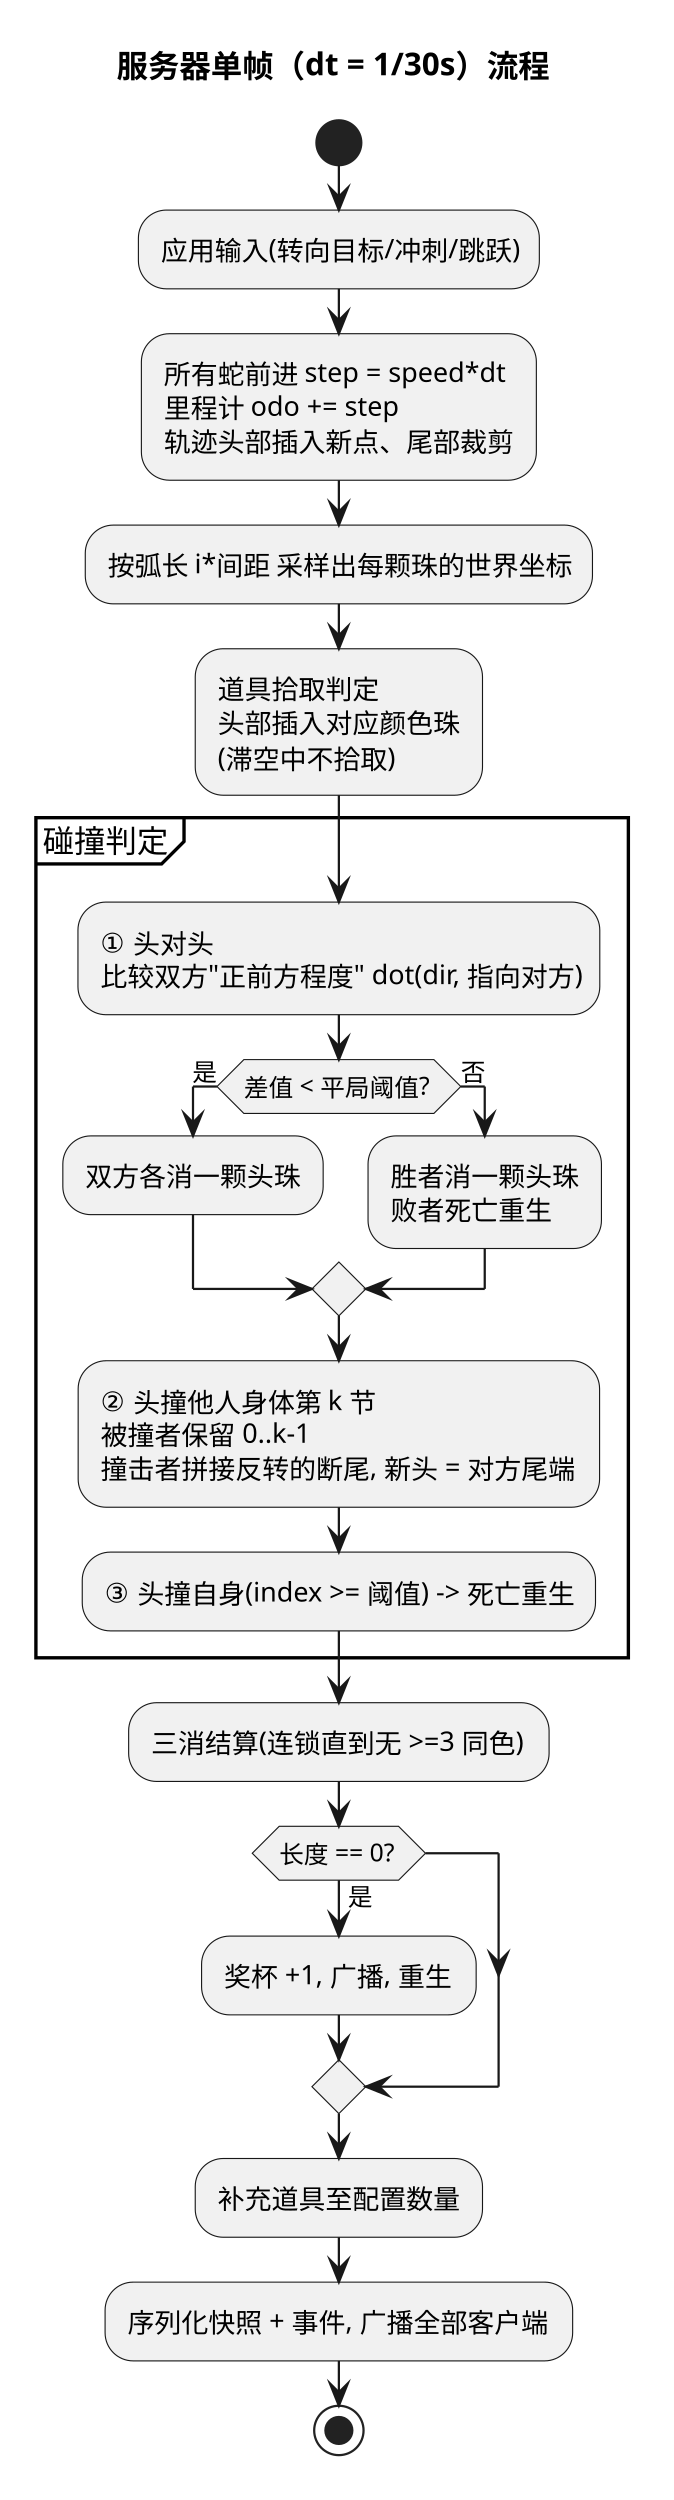
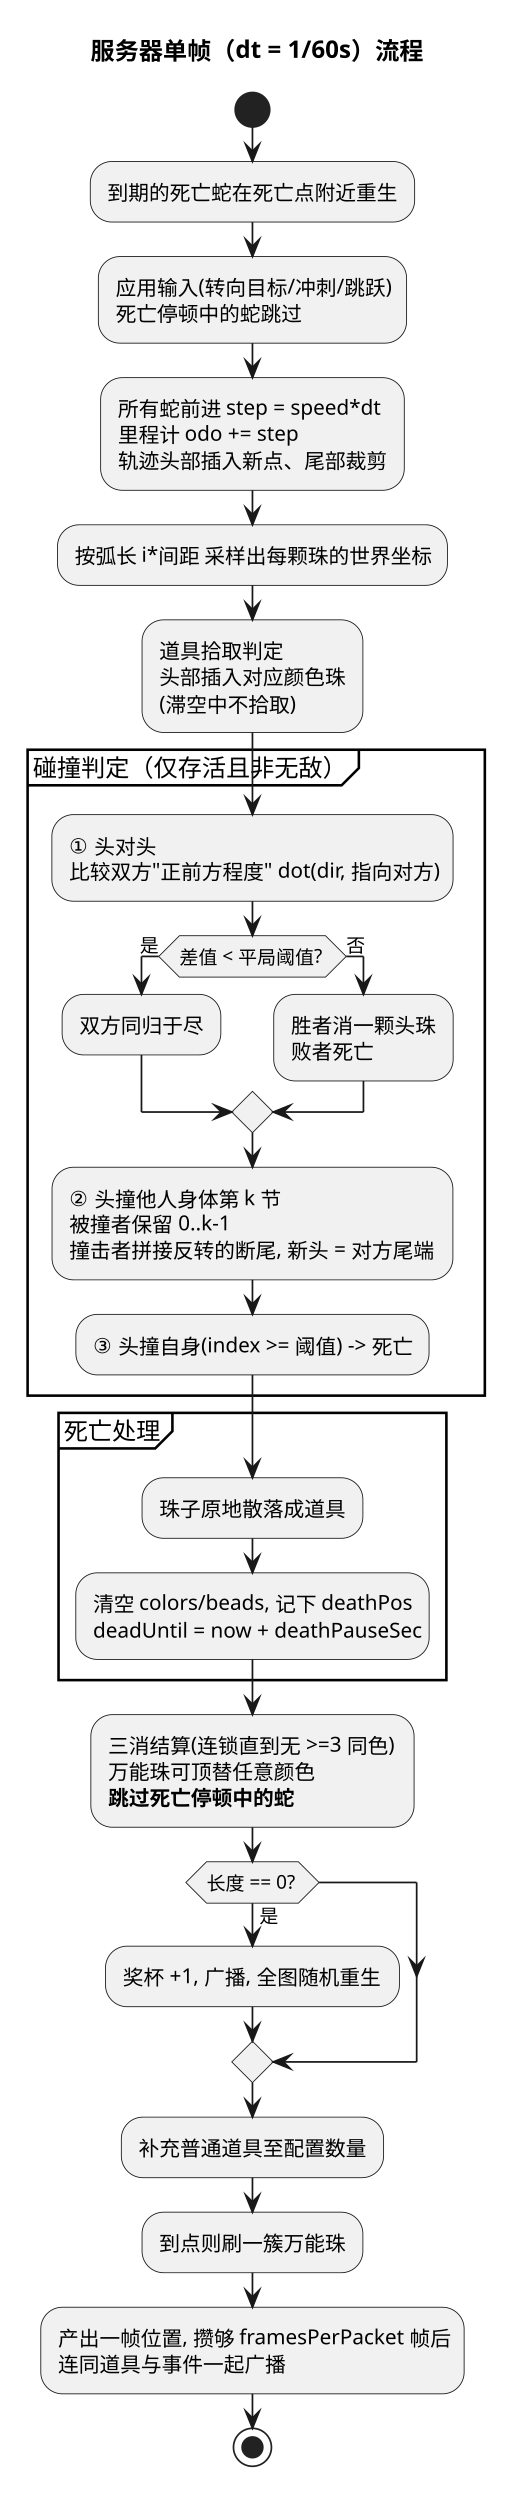
- <svg xmlns="http://www.w3.org/2000/svg" contentStyleType="text/css" data-diagram-type="ACTIVITY" height="1114px" preserveAspectRatio="none" style="width:300px;height:1114px;background:#FFFFFF;" version="1.1" viewBox="0 0 300 1114" width="300px" zoomAndPan="magnify">
+ <svg xmlns="http://www.w3.org/2000/svg" contentStyleType="text/css" data-diagram-type="ACTIVITY" height="1449px" preserveAspectRatio="none" style="width:301px;height:1449px;background:#FFFFFF;" version="1.1" viewBox="0 0 301 1449" width="301px" zoomAndPan="magnify">
  <defs />
  <g>
    <g class="title" data-source-line="1">
-       <text fill="#000000" font-family="sans-serif" font-size="14" font-weight="700" lengthAdjust="spacing" textLength="194.141" x="51.93" y="34.533">服务器单帧（dt = 1/30s）流程</text>
+       <text fill="#000000" font-family="sans-serif" font-size="14" font-weight="700" lengthAdjust="spacing" textLength="194.141" x="52.435" y="34.533">服务器单帧（dt = 1/60s）流程</text>
    </g>
-     <ellipse cx="151" cy="63.609" fill="#222222" rx="10" ry="10" style="stroke:#222222;stroke-width:1;" />
-     <rect fill="#F1F1F1" height="35.094" rx="12.5" ry="12.5" style="stroke:#181818;stroke-width:0.5;" width="178.66" x="61.67" y="93.609" />
-     <text fill="#000000" font-family="sans-serif" font-size="12" lengthAdjust="spacing" textLength="158.66" x="71.67" y="116.066">应用输入(转向目标/冲刺/跳跃)</text>
-     <rect fill="#F1F1F1" height="65.281" rx="12.5" ry="12.5" style="stroke:#181818;stroke-width:0.5;" width="176" x="63" y="148.703" />
-     <text fill="#000000" font-family="sans-serif" font-size="12" lengthAdjust="spacing" textLength="147.065" x="73" y="171.16">所有蛇前进 step = speed*dt</text>
-     <text fill="#000000" font-family="sans-serif" font-size="12" lengthAdjust="spacing" textLength="102.721" x="73" y="186.254">里程计 odo += step</text>
-     <text fill="#000000" font-family="sans-serif" font-size="12" lengthAdjust="spacing" textLength="156" x="73" y="201.348">轨迹头部插入新点、尾部裁剪</text>
-     <rect fill="#F1F1F1" height="35.094" rx="12.5" ry="12.5" style="stroke:#181818;stroke-width:0.5;" width="226.004" x="37.998" y="233.984" />
-     <text fill="#000000" font-family="sans-serif" font-size="12" lengthAdjust="spacing" textLength="206.004" x="47.998" y="256.441">按弧长 i*间距 采样出每颗珠的世界坐标</text>
-     <rect fill="#F1F1F1" height="65.281" rx="12.5" ry="12.5" style="stroke:#181818;stroke-width:0.5;" width="128" x="87" y="289.078" />
-     <text fill="#000000" font-family="sans-serif" font-size="12" lengthAdjust="spacing" textLength="72" x="97" y="311.535">道具拾取判定</text>
-     <text fill="#000000" font-family="sans-serif" font-size="12" lengthAdjust="spacing" textLength="108" x="97" y="326.629">头部插入对应颜色珠</text>
-     <text fill="#000000" font-family="sans-serif" font-size="12" lengthAdjust="spacing" textLength="79.992" x="97" y="341.723">(滞空中不拾取)</text>
-     <rect fill="none" height="374.359" style="stroke:#000000;stroke-width:1.5;" width="264" x="16" y="364.359" />
-     <path d="M82,364.359 L82,374.969 L72,384.969 L16,384.969" fill="none" style="stroke:#000000;stroke-width:1.5;" />
-     <text fill="#000000" font-family="sans-serif" font-size="14" lengthAdjust="spacing" textLength="56" x="19" y="379.893">碰撞判定</text>
-     <rect fill="#F1F1F1" height="50.188" rx="12.5" ry="12.5" style="stroke:#181818;stroke-width:0.5;" width="232.531" x="34.734" y="401.969" />
-     <text fill="#000000" font-family="sans-serif" font-size="12" lengthAdjust="spacing" textLength="49.67" x="44.734" y="424.426">① 头对头</text>
-     <text fill="#000000" font-family="sans-serif" font-size="12" lengthAdjust="spacing" textLength="212.531" x="44.734" y="439.519">比较双方"正前方程度" dot(dir, 指向对方)</text>
-     <polygon fill="#F1F1F1" points="108.673,472.156,193.327,472.156,205.327,484.156,193.327,496.156,108.673,496.156,96.673,484.156,108.673,472.156" style="stroke:#181818;stroke-width:0.5;stroke-linejoin:miter;stroke-miterlimit:10;" />
-     <text fill="#000000" font-family="sans-serif" font-size="11" lengthAdjust="spacing" textLength="84.654" x="108.673" y="488.657">差值 &lt; 平局阈值?</text>
-     <text fill="#000000" font-family="sans-serif" font-size="11" lengthAdjust="spacing" textLength="11" x="85.673" y="481.739">是</text>
-     <text fill="#000000" font-family="sans-serif" font-size="11" lengthAdjust="spacing" textLength="11" x="205.327" y="481.739">否</text>
-     <rect fill="#F1F1F1" height="35.094" rx="12.5" ry="12.5" style="stroke:#181818;stroke-width:0.5;" width="116" x="28" y="506.156" />
-     <text fill="#000000" font-family="sans-serif" font-size="12" lengthAdjust="spacing" textLength="96" x="38" y="528.613">双方各消一颗头珠</text>
-     <rect fill="#F1F1F1" height="50.188" rx="12.5" ry="12.5" style="stroke:#181818;stroke-width:0.5;" width="104" x="164" y="506.156" />
-     <text fill="#000000" font-family="sans-serif" font-size="12" lengthAdjust="spacing" textLength="84" x="174" y="528.613">胜者消一颗头珠</text>
-     <text fill="#000000" font-family="sans-serif" font-size="12" lengthAdjust="spacing" textLength="72" x="174" y="543.707">败者死亡重生</text>
-     <polygon fill="#F1F1F1" points="151,562.344,163,574.344,151,586.344,139,574.344,151,562.344" style="stroke:#181818;stroke-width:0.5;stroke-linejoin:miter;stroke-miterlimit:10;" />
-     <rect fill="#F1F1F1" height="65.281" rx="12.5" ry="12.5" style="stroke:#181818;stroke-width:0.5;" width="232.344" x="34.828" y="606.344" />
-     <text fill="#000000" font-family="sans-serif" font-size="12" lengthAdjust="spacing" textLength="122.338" x="44.828" y="628.801">② 头撞他人身体第 k 节</text>
-     <text fill="#000000" font-family="sans-serif" font-size="12" lengthAdjust="spacing" textLength="93.346" x="44.828" y="643.894">被撞者保留 0..k-1</text>
-     <text fill="#000000" font-family="sans-serif" font-size="12" lengthAdjust="spacing" textLength="212.344" x="44.828" y="658.988">撞击者拼接反转的断尾, 新头 = 对方尾端</text>
-     <rect fill="#F1F1F1" height="35.094" rx="12.5" ry="12.5" style="stroke:#181818;stroke-width:0.5;" width="228.705" x="36.648" y="691.625" />
-     <text fill="#000000" font-family="sans-serif" font-size="12" lengthAdjust="spacing" textLength="208.705" x="46.648" y="714.082">③ 头撞自身(index &gt;= 阈值) -&gt; 死亡重生</text>
-     <rect fill="#F1F1F1" height="35.094" rx="12.5" ry="12.5" style="stroke:#181818;stroke-width:0.5;" width="187.35" x="57.325" y="758.719" />
-     <text fill="#000000" font-family="sans-serif" font-size="12" lengthAdjust="spacing" textLength="167.35" x="67.325" y="781.176">三消结算(连锁直到无 &gt;=3 同色)</text>
-     <rect fill="#F1F1F1" height="35.094" rx="12.5" ry="12.5" style="stroke:#181818;stroke-width:0.5;" width="122.352" x="89.824" y="862.731" />
-     <text fill="#000000" font-family="sans-serif" font-size="12" lengthAdjust="spacing" textLength="102.352" x="99.824" y="885.188">奖杯 +1, 广播, 重生</text>
-     <polygon fill="#F1F1F1" points="124.402,813.812,177.598,813.812,189.598,825.812,177.598,837.812,124.402,837.812,112.402,825.812,124.402,813.812" style="stroke:#181818;stroke-width:0.5;stroke-linejoin:miter;stroke-miterlimit:10;" />
-     <text fill="#000000" font-family="sans-serif" font-size="11" lengthAdjust="spacing" textLength="11" x="155" y="849.231">是</text>
-     <text fill="#000000" font-family="sans-serif" font-size="11" lengthAdjust="spacing" textLength="53.195" x="124.402" y="830.313">长度 == 0?</text>
-     <polygon fill="#F1F1F1" points="151,917.824,163,929.824,151,941.824,139,929.824,151,917.824" style="stroke:#181818;stroke-width:0.5;stroke-linejoin:miter;stroke-miterlimit:10;" />
-     <rect fill="#F1F1F1" height="35.094" rx="12.5" ry="12.5" style="stroke:#181818;stroke-width:0.5;" width="128" x="87" y="961.824" />
-     <text fill="#000000" font-family="sans-serif" font-size="12" lengthAdjust="spacing" textLength="108" x="97" y="984.281">补充道具至配置数量</text>
-     <rect fill="#F1F1F1" height="35.094" rx="12.5" ry="12.5" style="stroke:#181818;stroke-width:0.5;" width="208.344" x="46.828" y="1016.918" />
-     <text fill="#000000" font-family="sans-serif" font-size="12" lengthAdjust="spacing" textLength="188.344" x="56.828" y="1039.375">序列化快照 + 事件, 广播全部客户端</text>
-     <ellipse cx="151" cy="1083.012" fill="none" rx="11" ry="11" style="stroke:#222222;stroke-width:1;" />
-     <ellipse cx="151" cy="1083.012" fill="#222222" rx="6" ry="6" style="stroke:#222222;stroke-width:1;" />
-     <line style="stroke:#181818;stroke-width:1;" x1="151" x2="151" y1="73.609" y2="93.609" />
-     <polygon fill="#181818" points="147,83.609,151,93.609,155,83.609,151,87.609" style="stroke:#181818;stroke-width:1;stroke-linejoin:miter;stroke-miterlimit:10;" />
-     <line style="stroke:#181818;stroke-width:1;" x1="151" x2="151" y1="128.703" y2="148.703" />
-     <polygon fill="#181818" points="147,138.703,151,148.703,155,138.703,151,142.703" style="stroke:#181818;stroke-width:1;stroke-linejoin:miter;stroke-miterlimit:10;" />
-     <line style="stroke:#181818;stroke-width:1;" x1="151" x2="151" y1="213.984" y2="233.984" />
-     <polygon fill="#181818" points="147,223.984,151,233.984,155,223.984,151,227.984" style="stroke:#181818;stroke-width:1;stroke-linejoin:miter;stroke-miterlimit:10;" />
-     <line style="stroke:#181818;stroke-width:1;" x1="151" x2="151" y1="269.078" y2="289.078" />
-     <polygon fill="#181818" points="147,279.078,151,289.078,155,279.078,151,283.078" style="stroke:#181818;stroke-width:1;stroke-linejoin:miter;stroke-miterlimit:10;" />
-     <line style="stroke:#181818;stroke-width:1;" x1="96.673" x2="86" y1="484.156" y2="484.156" />
-     <line style="stroke:#181818;stroke-width:1;" x1="86" x2="86" y1="484.156" y2="506.156" />
-     <polygon fill="#181818" points="82,496.156,86,506.156,90,496.156,86,500.156" style="stroke:#181818;stroke-width:1;stroke-linejoin:miter;stroke-miterlimit:10;" />
-     <line style="stroke:#181818;stroke-width:1;" x1="205.327" x2="216" y1="484.156" y2="484.156" />
-     <line style="stroke:#181818;stroke-width:1;" x1="216" x2="216" y1="484.156" y2="506.156" />
-     <polygon fill="#181818" points="212,496.156,216,506.156,220,496.156,216,500.156" style="stroke:#181818;stroke-width:1;stroke-linejoin:miter;stroke-miterlimit:10;" />
-     <line style="stroke:#181818;stroke-width:1;" x1="86" x2="86" y1="541.25" y2="574.344" />
-     <line style="stroke:#181818;stroke-width:1;" x1="86" x2="139" y1="574.344" y2="574.344" />
-     <polygon fill="#181818" points="129,570.344,139,574.344,129,578.344,133,574.344" style="stroke:#181818;stroke-width:1;stroke-linejoin:miter;stroke-miterlimit:10;" />
-     <line style="stroke:#181818;stroke-width:1;" x1="216" x2="216" y1="556.344" y2="574.344" />
-     <line style="stroke:#181818;stroke-width:1;" x1="216" x2="163" y1="574.344" y2="574.344" />
-     <polygon fill="#181818" points="173,570.344,163,574.344,173,578.344,169,574.344" style="stroke:#181818;stroke-width:1;stroke-linejoin:miter;stroke-miterlimit:10;" />
-     <line style="stroke:#181818;stroke-width:1;" x1="151" x2="151" y1="452.156" y2="472.156" />
-     <polygon fill="#181818" points="147,462.156,151,472.156,155,462.156,151,466.156" style="stroke:#181818;stroke-width:1;stroke-linejoin:miter;stroke-miterlimit:10;" />
-     <line style="stroke:#181818;stroke-width:1;" x1="151" x2="151" y1="586.344" y2="606.344" />
-     <polygon fill="#181818" points="147,596.344,151,606.344,155,596.344,151,600.344" style="stroke:#181818;stroke-width:1;stroke-linejoin:miter;stroke-miterlimit:10;" />
-     <line style="stroke:#181818;stroke-width:1;" x1="151" x2="151" y1="671.625" y2="691.625" />
-     <polygon fill="#181818" points="147,681.625,151,691.625,155,681.625,151,685.625" style="stroke:#181818;stroke-width:1;stroke-linejoin:miter;stroke-miterlimit:10;" />
-     <line style="stroke:#181818;stroke-width:1;" x1="151" x2="151" y1="354.359" y2="401.969" />
-     <polygon fill="#181818" points="147,391.969,151,401.969,155,391.969,151,395.969" style="stroke:#181818;stroke-width:1;stroke-linejoin:miter;stroke-miterlimit:10;" />
-     <line style="stroke:#181818;stroke-width:1;" x1="151" x2="151" y1="726.719" y2="758.719" />
-     <polygon fill="#181818" points="147,748.719,151,758.719,155,748.719,151,752.719" style="stroke:#181818;stroke-width:1;stroke-linejoin:miter;stroke-miterlimit:10;" />
-     <line style="stroke:#181818;stroke-width:1;" x1="151" x2="151" y1="837.812" y2="862.731" />
-     <polygon fill="#181818" points="147,852.731,151,862.731,155,852.731,151,856.731" style="stroke:#181818;stroke-width:1;stroke-linejoin:miter;stroke-miterlimit:10;" />
-     <line style="stroke:#181818;stroke-width:1;" x1="189.598" x2="222.176" y1="825.812" y2="825.812" />
-     <polygon fill="#181818" points="218.176,870.277,222.176,880.277,226.176,870.277,222.176,874.277" style="stroke:#181818;stroke-width:1;stroke-linejoin:miter;stroke-miterlimit:10;" />
-     <line style="stroke:#181818;stroke-width:1;" x1="222.176" x2="222.176" y1="825.812" y2="929.824" />
-     <line style="stroke:#181818;stroke-width:1;" x1="222.176" x2="163" y1="929.824" y2="929.824" />
-     <polygon fill="#181818" points="173,925.824,163,929.824,173,933.824,169,929.824" style="stroke:#181818;stroke-width:1;stroke-linejoin:miter;stroke-miterlimit:10;" />
-     <line style="stroke:#181818;stroke-width:1;" x1="151" x2="151" y1="897.824" y2="917.824" />
-     <polygon fill="#181818" points="147,907.824,151,917.824,155,907.824,151,911.824" style="stroke:#181818;stroke-width:1;stroke-linejoin:miter;stroke-miterlimit:10;" />
-     <line style="stroke:#181818;stroke-width:1;" x1="151" x2="151" y1="793.812" y2="813.812" />
-     <polygon fill="#181818" points="147,803.812,151,813.812,155,803.812,151,807.812" style="stroke:#181818;stroke-width:1;stroke-linejoin:miter;stroke-miterlimit:10;" />
-     <line style="stroke:#181818;stroke-width:1;" x1="151" x2="151" y1="941.824" y2="961.824" />
-     <polygon fill="#181818" points="147,951.824,151,961.824,155,951.824,151,955.824" style="stroke:#181818;stroke-width:1;stroke-linejoin:miter;stroke-miterlimit:10;" />
-     <line style="stroke:#181818;stroke-width:1;" x1="151" x2="151" y1="996.918" y2="1016.918" />
-     <polygon fill="#181818" points="147,1006.918,151,1016.918,155,1006.918,151,1010.918" style="stroke:#181818;stroke-width:1;stroke-linejoin:miter;stroke-miterlimit:10;" />
-     <line style="stroke:#181818;stroke-width:1;" x1="151" x2="151" y1="1052.012" y2="1072.012" />
-     <polygon fill="#181818" points="147,1062.012,151,1072.012,155,1062.012,151,1066.012" style="stroke:#181818;stroke-width:1;stroke-linejoin:miter;stroke-miterlimit:10;" />
+     <ellipse cx="146.327" cy="63.609" fill="#222222" rx="10" ry="10" style="stroke:#222222;stroke-width:1;" />
+     <rect fill="#F1F1F1" height="35.094" rx="12.5" ry="12.5" style="stroke:#181818;stroke-width:0.5;" width="188" x="52.327" y="93.609" />
+     <text fill="#000000" font-family="sans-serif" font-size="12" lengthAdjust="spacing" textLength="168" x="62.327" y="116.066">到期的死亡蛇在死亡点附近重生</text>
+     <rect fill="#F1F1F1" height="50.188" rx="12.5" ry="12.5" style="stroke:#181818;stroke-width:0.5;" width="178.66" x="56.997" y="148.703" />
+     <text fill="#000000" font-family="sans-serif" font-size="12" lengthAdjust="spacing" textLength="158.66" x="66.997" y="171.16">应用输入(转向目标/冲刺/跳跃)</text>
+     <text fill="#000000" font-family="sans-serif" font-size="12" lengthAdjust="spacing" textLength="108" x="66.997" y="186.254">死亡停顿中的蛇跳过</text>
+     <rect fill="#F1F1F1" height="65.281" rx="12.5" ry="12.5" style="stroke:#181818;stroke-width:0.5;" width="176" x="58.327" y="218.891" />
+     <text fill="#000000" font-family="sans-serif" font-size="12" lengthAdjust="spacing" textLength="147.065" x="68.327" y="241.348">所有蛇前进 step = speed*dt</text>
+     <text fill="#000000" font-family="sans-serif" font-size="12" lengthAdjust="spacing" textLength="102.721" x="68.327" y="256.441">里程计 odo += step</text>
+     <text fill="#000000" font-family="sans-serif" font-size="12" lengthAdjust="spacing" textLength="156" x="68.327" y="271.535">轨迹头部插入新点、尾部裁剪</text>
+     <rect fill="#F1F1F1" height="35.094" rx="12.5" ry="12.5" style="stroke:#181818;stroke-width:0.5;" width="226.004" x="33.325" y="304.172" />
+     <text fill="#000000" font-family="sans-serif" font-size="12" lengthAdjust="spacing" textLength="206.004" x="43.325" y="326.629">按弧长 i*间距 采样出每颗珠的世界坐标</text>
+     <rect fill="#F1F1F1" height="65.281" rx="12.5" ry="12.5" style="stroke:#181818;stroke-width:0.5;" width="128" x="82.327" y="359.266" />
+     <text fill="#000000" font-family="sans-serif" font-size="12" lengthAdjust="spacing" textLength="72" x="92.327" y="381.723">道具拾取判定</text>
+     <text fill="#000000" font-family="sans-serif" font-size="12" lengthAdjust="spacing" textLength="108" x="92.327" y="396.816">头部插入对应颜色珠</text>
+     <text fill="#000000" font-family="sans-serif" font-size="12" lengthAdjust="spacing" textLength="79.992" x="92.327" y="411.91">(滞空中不拾取)</text>
+     <rect fill="none" height="374.359" style="stroke:#000000;stroke-width:1.5;" width="265.012" x="16" y="434.547" />
+     <path d="M208,434.547 L208,445.156 L198,455.156 L16,455.156" fill="none" style="stroke:#000000;stroke-width:1.5;" />
+     <text fill="#000000" font-family="sans-serif" font-size="14" lengthAdjust="spacing" textLength="182" x="19" y="450.08">碰撞判定（仅存活且非无敌）</text>
+     <rect fill="#F1F1F1" height="50.188" rx="12.5" ry="12.5" style="stroke:#181818;stroke-width:0.5;" width="232.531" x="30.061" y="472.156" />
+     <text fill="#000000" font-family="sans-serif" font-size="12" lengthAdjust="spacing" textLength="49.67" x="40.061" y="494.613">① 头对头</text>
+     <text fill="#000000" font-family="sans-serif" font-size="12" lengthAdjust="spacing" textLength="212.531" x="40.061" y="509.707">比较双方"正前方程度" dot(dir, 指向对方)</text>
+     <polygon fill="#F1F1F1" points="104,542.344,188.654,542.344,200.654,554.344,188.654,566.344,104,566.344,92,554.344,104,542.344" style="stroke:#181818;stroke-width:0.5;stroke-linejoin:miter;stroke-miterlimit:10;" />
+     <text fill="#000000" font-family="sans-serif" font-size="11" lengthAdjust="spacing" textLength="84.654" x="104" y="558.845">差值 &lt; 平局阈值?</text>
+     <text fill="#000000" font-family="sans-serif" font-size="11" lengthAdjust="spacing" textLength="11" x="81" y="551.927">是</text>
+     <text fill="#000000" font-family="sans-serif" font-size="11" lengthAdjust="spacing" textLength="11" x="200.654" y="551.927">否</text>
+     <rect fill="#F1F1F1" height="35.094" rx="12.5" ry="12.5" style="stroke:#181818;stroke-width:0.5;" width="92" x="36" y="576.344" />
+     <text fill="#000000" font-family="sans-serif" font-size="12" lengthAdjust="spacing" textLength="72" x="46" y="598.801">双方同归于尽</text>
+     <rect fill="#F1F1F1" height="50.188" rx="12.5" ry="12.5" style="stroke:#181818;stroke-width:0.5;" width="104" x="158.654" y="576.344" />
+     <text fill="#000000" font-family="sans-serif" font-size="12" lengthAdjust="spacing" textLength="84" x="168.654" y="598.801">胜者消一颗头珠</text>
+     <text fill="#000000" font-family="sans-serif" font-size="12" lengthAdjust="spacing" textLength="48" x="168.654" y="613.894">败者死亡</text>
+     <polygon fill="#F1F1F1" points="146.327,632.531,158.327,644.531,146.327,656.531,134.327,644.531,146.327,632.531" style="stroke:#181818;stroke-width:0.5;stroke-linejoin:miter;stroke-miterlimit:10;" />
+     <rect fill="#F1F1F1" height="65.281" rx="12.5" ry="12.5" style="stroke:#181818;stroke-width:0.5;" width="232.344" x="30.155" y="676.531" />
+     <text fill="#000000" font-family="sans-serif" font-size="12" lengthAdjust="spacing" textLength="122.338" x="40.155" y="698.988">② 头撞他人身体第 k 节</text>
+     <text fill="#000000" font-family="sans-serif" font-size="12" lengthAdjust="spacing" textLength="93.346" x="40.155" y="714.082">被撞者保留 0..k-1</text>
+     <text fill="#000000" font-family="sans-serif" font-size="12" lengthAdjust="spacing" textLength="212.344" x="40.155" y="729.176">撞击者拼接反转的断尾, 新头 = 对方尾端</text>
+     <rect fill="#F1F1F1" height="35.094" rx="12.5" ry="12.5" style="stroke:#181818;stroke-width:0.5;" width="204.705" x="43.974" y="761.812" />
+     <text fill="#000000" font-family="sans-serif" font-size="12" lengthAdjust="spacing" textLength="184.705" x="53.974" y="784.269">③ 头撞自身(index &gt;= 阈值) -&gt; 死亡</text>
+     <rect fill="none" height="154.891" style="stroke:#000000;stroke-width:1.5;" width="224.799" x="33.928" y="818.906" />
+     <path d="M99.927,818.906 L99.927,829.516 L89.927,839.516 L33.928,839.516" fill="none" style="stroke:#000000;stroke-width:1.5;" />
+     <text fill="#000000" font-family="sans-serif" font-size="14" lengthAdjust="spacing" textLength="56" x="36.928" y="834.439">死亡处理</text>
+     <rect fill="#F1F1F1" height="35.094" rx="12.5" ry="12.5" style="stroke:#181818;stroke-width:0.5;" width="128" x="82.327" y="856.516" />
+     <text fill="#000000" font-family="sans-serif" font-size="12" lengthAdjust="spacing" textLength="108" x="92.327" y="878.973">珠子原地散落成道具</text>
+     <rect fill="#F1F1F1" height="50.188" rx="12.5" ry="12.5" style="stroke:#181818;stroke-width:0.5;" width="204.799" x="43.928" y="911.609" />
+     <text fill="#000000" font-family="sans-serif" font-size="12" lengthAdjust="spacing" textLength="180.082" x="53.928" y="934.066">清空 colors/beads, 记下 deathPos</text>
+     <text fill="#000000" font-family="sans-serif" font-size="12" lengthAdjust="spacing" textLength="184.799" x="53.928" y="949.16">deadUntil = now + deathPauseSec</text>
+     <rect fill="#F1F1F1" height="65.281" rx="12.5" ry="12.5" style="stroke:#181818;stroke-width:0.5;" width="187.35" x="52.652" y="993.797" />
+     <text fill="#000000" font-family="sans-serif" font-size="12" lengthAdjust="spacing" textLength="167.35" x="62.652" y="1016.254">三消结算(连锁直到无 &gt;=3 同色)</text>
+     <text fill="#000000" font-family="sans-serif" font-size="12" lengthAdjust="spacing" textLength="120" x="62.652" y="1031.348">万能珠可顶替任意颜色</text>
+     <text fill="#000000" font-family="sans-serif" font-size="12" font-weight="700" lengthAdjust="spacing" textLength="111.375" x="62.652" y="1046.441">跳过死亡停顿中的蛇</text>
+     <rect fill="#F1F1F1" height="35.094" rx="12.5" ry="12.5" style="stroke:#181818;stroke-width:0.5;" width="170.352" x="61.151" y="1127.996" />
+     <text fill="#000000" font-family="sans-serif" font-size="12" lengthAdjust="spacing" textLength="150.352" x="71.151" y="1150.453">奖杯 +1, 广播, 全图随机重生</text>
+     <polygon fill="#F1F1F1" points="119.729,1079.078,172.925,1079.078,184.925,1091.078,172.925,1103.078,119.729,1103.078,107.729,1091.078,119.729,1079.078" style="stroke:#181818;stroke-width:0.5;stroke-linejoin:miter;stroke-miterlimit:10;" />
+     <text fill="#000000" font-family="sans-serif" font-size="11" lengthAdjust="spacing" textLength="11" x="150.327" y="1114.497">是</text>
+     <text fill="#000000" font-family="sans-serif" font-size="11" lengthAdjust="spacing" textLength="53.195" x="119.729" y="1095.579">长度 == 0?</text>
+     <polygon fill="#F1F1F1" points="146.327,1183.09,158.327,1195.09,146.327,1207.09,134.327,1195.09,146.327,1183.09" style="stroke:#181818;stroke-width:0.5;stroke-linejoin:miter;stroke-miterlimit:10;" />
+     <rect fill="#F1F1F1" height="35.094" rx="12.5" ry="12.5" style="stroke:#181818;stroke-width:0.5;" width="152" x="70.327" y="1227.09" />
+     <text fill="#000000" font-family="sans-serif" font-size="12" lengthAdjust="spacing" textLength="132" x="80.327" y="1249.547">补充普通道具至配置数量</text>
+     <rect fill="#F1F1F1" height="35.094" rx="12.5" ry="12.5" style="stroke:#181818;stroke-width:0.5;" width="128" x="82.327" y="1282.184" />
+     <text fill="#000000" font-family="sans-serif" font-size="12" lengthAdjust="spacing" textLength="108" x="92.327" y="1304.641">到点则刷一簇万能珠</text>
+     <rect fill="#F1F1F1" height="50.188" rx="12.5" ry="12.5" style="stroke:#181818;stroke-width:0.5;" width="245.369" x="23.642" y="1337.277" />
+     <text fill="#000000" font-family="sans-serif" font-size="12" lengthAdjust="spacing" textLength="225.369" x="33.642" y="1359.734">产出一帧位置, 攒够 framesPerPacket 帧后</text>
+     <text fill="#000000" font-family="sans-serif" font-size="12" lengthAdjust="spacing" textLength="132" x="33.642" y="1374.828">连同道具与事件一起广播</text>
+     <ellipse cx="146.327" cy="1418.465" fill="none" rx="11" ry="11" style="stroke:#222222;stroke-width:1;" />
+     <ellipse cx="146.327" cy="1418.465" fill="#222222" rx="6" ry="6" style="stroke:#222222;stroke-width:1;" />
+     <line style="stroke:#181818;stroke-width:1;" x1="146.327" x2="146.327" y1="73.609" y2="93.609" />
+     <polygon fill="#181818" points="142.327,83.609,146.327,93.609,150.327,83.609,146.327,87.609" style="stroke:#181818;stroke-width:1;stroke-linejoin:miter;stroke-miterlimit:10;" />
+     <line style="stroke:#181818;stroke-width:1;" x1="146.327" x2="146.327" y1="128.703" y2="148.703" />
+     <polygon fill="#181818" points="142.327,138.703,146.327,148.703,150.327,138.703,146.327,142.703" style="stroke:#181818;stroke-width:1;stroke-linejoin:miter;stroke-miterlimit:10;" />
+     <line style="stroke:#181818;stroke-width:1;" x1="146.327" x2="146.327" y1="198.891" y2="218.891" />
+     <polygon fill="#181818" points="142.327,208.891,146.327,218.891,150.327,208.891,146.327,212.891" style="stroke:#181818;stroke-width:1;stroke-linejoin:miter;stroke-miterlimit:10;" />
+     <line style="stroke:#181818;stroke-width:1;" x1="146.327" x2="146.327" y1="284.172" y2="304.172" />
+     <polygon fill="#181818" points="142.327,294.172,146.327,304.172,150.327,294.172,146.327,298.172" style="stroke:#181818;stroke-width:1;stroke-linejoin:miter;stroke-miterlimit:10;" />
+     <line style="stroke:#181818;stroke-width:1;" x1="146.327" x2="146.327" y1="339.266" y2="359.266" />
+     <polygon fill="#181818" points="142.327,349.266,146.327,359.266,150.327,349.266,146.327,353.266" style="stroke:#181818;stroke-width:1;stroke-linejoin:miter;stroke-miterlimit:10;" />
+     <line style="stroke:#181818;stroke-width:1;" x1="92" x2="82" y1="554.344" y2="554.344" />
+     <line style="stroke:#181818;stroke-width:1;" x1="82" x2="82" y1="554.344" y2="576.344" />
+     <polygon fill="#181818" points="78,566.344,82,576.344,86,566.344,82,570.344" style="stroke:#181818;stroke-width:1;stroke-linejoin:miter;stroke-miterlimit:10;" />
+     <line style="stroke:#181818;stroke-width:1;" x1="200.654" x2="210.654" y1="554.344" y2="554.344" />
+     <line style="stroke:#181818;stroke-width:1;" x1="210.654" x2="210.654" y1="554.344" y2="576.344" />
+     <polygon fill="#181818" points="206.654,566.344,210.654,576.344,214.654,566.344,210.654,570.344" style="stroke:#181818;stroke-width:1;stroke-linejoin:miter;stroke-miterlimit:10;" />
+     <line style="stroke:#181818;stroke-width:1;" x1="82" x2="82" y1="611.438" y2="644.531" />
+     <line style="stroke:#181818;stroke-width:1;" x1="82" x2="134.327" y1="644.531" y2="644.531" />
+     <polygon fill="#181818" points="124.327,640.531,134.327,644.531,124.327,648.531,128.327,644.531" style="stroke:#181818;stroke-width:1;stroke-linejoin:miter;stroke-miterlimit:10;" />
+     <line style="stroke:#181818;stroke-width:1;" x1="210.654" x2="210.654" y1="626.531" y2="644.531" />
+     <line style="stroke:#181818;stroke-width:1;" x1="210.654" x2="158.327" y1="644.531" y2="644.531" />
+     <polygon fill="#181818" points="168.327,640.531,158.327,644.531,168.327,648.531,164.327,644.531" style="stroke:#181818;stroke-width:1;stroke-linejoin:miter;stroke-miterlimit:10;" />
+     <line style="stroke:#181818;stroke-width:1;" x1="146.327" x2="146.327" y1="522.344" y2="542.344" />
+     <polygon fill="#181818" points="142.327,532.344,146.327,542.344,150.327,532.344,146.327,536.344" style="stroke:#181818;stroke-width:1;stroke-linejoin:miter;stroke-miterlimit:10;" />
+     <line style="stroke:#181818;stroke-width:1;" x1="146.327" x2="146.327" y1="656.531" y2="676.531" />
+     <polygon fill="#181818" points="142.327,666.531,146.327,676.531,150.327,666.531,146.327,670.531" style="stroke:#181818;stroke-width:1;stroke-linejoin:miter;stroke-miterlimit:10;" />
+     <line style="stroke:#181818;stroke-width:1;" x1="146.327" x2="146.327" y1="741.812" y2="761.812" />
+     <polygon fill="#181818" points="142.327,751.812,146.327,761.812,150.327,751.812,146.327,755.812" style="stroke:#181818;stroke-width:1;stroke-linejoin:miter;stroke-miterlimit:10;" />
+     <line style="stroke:#181818;stroke-width:1;" x1="146.327" x2="146.327" y1="424.547" y2="472.156" />
+     <polygon fill="#181818" points="142.327,462.156,146.327,472.156,150.327,462.156,146.327,466.156" style="stroke:#181818;stroke-width:1;stroke-linejoin:miter;stroke-miterlimit:10;" />
+     <line style="stroke:#181818;stroke-width:1;" x1="146.327" x2="146.327" y1="891.609" y2="911.609" />
+     <polygon fill="#181818" points="142.327,901.609,146.327,911.609,150.327,901.609,146.327,905.609" style="stroke:#181818;stroke-width:1;stroke-linejoin:miter;stroke-miterlimit:10;" />
+     <line style="stroke:#181818;stroke-width:1;" x1="146.327" x2="146.327" y1="796.906" y2="856.516" />
+     <polygon fill="#181818" points="142.327,846.516,146.327,856.516,150.327,846.516,146.327,850.516" style="stroke:#181818;stroke-width:1;stroke-linejoin:miter;stroke-miterlimit:10;" />
+     <line style="stroke:#181818;stroke-width:1;" x1="146.327" x2="146.327" y1="961.797" y2="993.797" />
+     <polygon fill="#181818" points="142.327,983.797,146.327,993.797,150.327,983.797,146.327,987.797" style="stroke:#181818;stroke-width:1;stroke-linejoin:miter;stroke-miterlimit:10;" />
+     <line style="stroke:#181818;stroke-width:1;" x1="146.327" x2="146.327" y1="1103.078" y2="1127.996" />
+     <polygon fill="#181818" points="142.327,1117.996,146.327,1127.996,150.327,1117.996,146.327,1121.996" style="stroke:#181818;stroke-width:1;stroke-linejoin:miter;stroke-miterlimit:10;" />
+     <line style="stroke:#181818;stroke-width:1;" x1="184.925" x2="241.503" y1="1091.078" y2="1091.078" />
+     <polygon fill="#181818" points="237.503,1135.543,241.503,1145.543,245.503,1135.543,241.503,1139.543" style="stroke:#181818;stroke-width:1;stroke-linejoin:miter;stroke-miterlimit:10;" />
+     <line style="stroke:#181818;stroke-width:1;" x1="241.503" x2="241.503" y1="1091.078" y2="1195.09" />
+     <line style="stroke:#181818;stroke-width:1;" x1="241.503" x2="158.327" y1="1195.09" y2="1195.09" />
+     <polygon fill="#181818" points="168.327,1191.09,158.327,1195.09,168.327,1199.09,164.327,1195.09" style="stroke:#181818;stroke-width:1;stroke-linejoin:miter;stroke-miterlimit:10;" />
+     <line style="stroke:#181818;stroke-width:1;" x1="146.327" x2="146.327" y1="1163.09" y2="1183.09" />
+     <polygon fill="#181818" points="142.327,1173.09,146.327,1183.09,150.327,1173.09,146.327,1177.09" style="stroke:#181818;stroke-width:1;stroke-linejoin:miter;stroke-miterlimit:10;" />
+     <line style="stroke:#181818;stroke-width:1;" x1="146.327" x2="146.327" y1="1059.078" y2="1079.078" />
+     <polygon fill="#181818" points="142.327,1069.078,146.327,1079.078,150.327,1069.078,146.327,1073.078" style="stroke:#181818;stroke-width:1;stroke-linejoin:miter;stroke-miterlimit:10;" />
+     <line style="stroke:#181818;stroke-width:1;" x1="146.327" x2="146.327" y1="1207.09" y2="1227.09" />
+     <polygon fill="#181818" points="142.327,1217.09,146.327,1227.09,150.327,1217.09,146.327,1221.09" style="stroke:#181818;stroke-width:1;stroke-linejoin:miter;stroke-miterlimit:10;" />
+     <line style="stroke:#181818;stroke-width:1;" x1="146.327" x2="146.327" y1="1262.184" y2="1282.184" />
+     <polygon fill="#181818" points="142.327,1272.184,146.327,1282.184,150.327,1272.184,146.327,1276.184" style="stroke:#181818;stroke-width:1;stroke-linejoin:miter;stroke-miterlimit:10;" />
+     <line style="stroke:#181818;stroke-width:1;" x1="146.327" x2="146.327" y1="1317.277" y2="1337.277" />
+     <polygon fill="#181818" points="142.327,1327.277,146.327,1337.277,150.327,1327.277,146.327,1331.277" style="stroke:#181818;stroke-width:1;stroke-linejoin:miter;stroke-miterlimit:10;" />
+     <line style="stroke:#181818;stroke-width:1;" x1="146.327" x2="146.327" y1="1387.465" y2="1407.465" />
+     <polygon fill="#181818" points="142.327,1397.465,146.327,1407.465,150.327,1397.465,146.327,1401.465" style="stroke:#181818;stroke-width:1;stroke-linejoin:miter;stroke-miterlimit:10;" />
  </g>
</svg>
